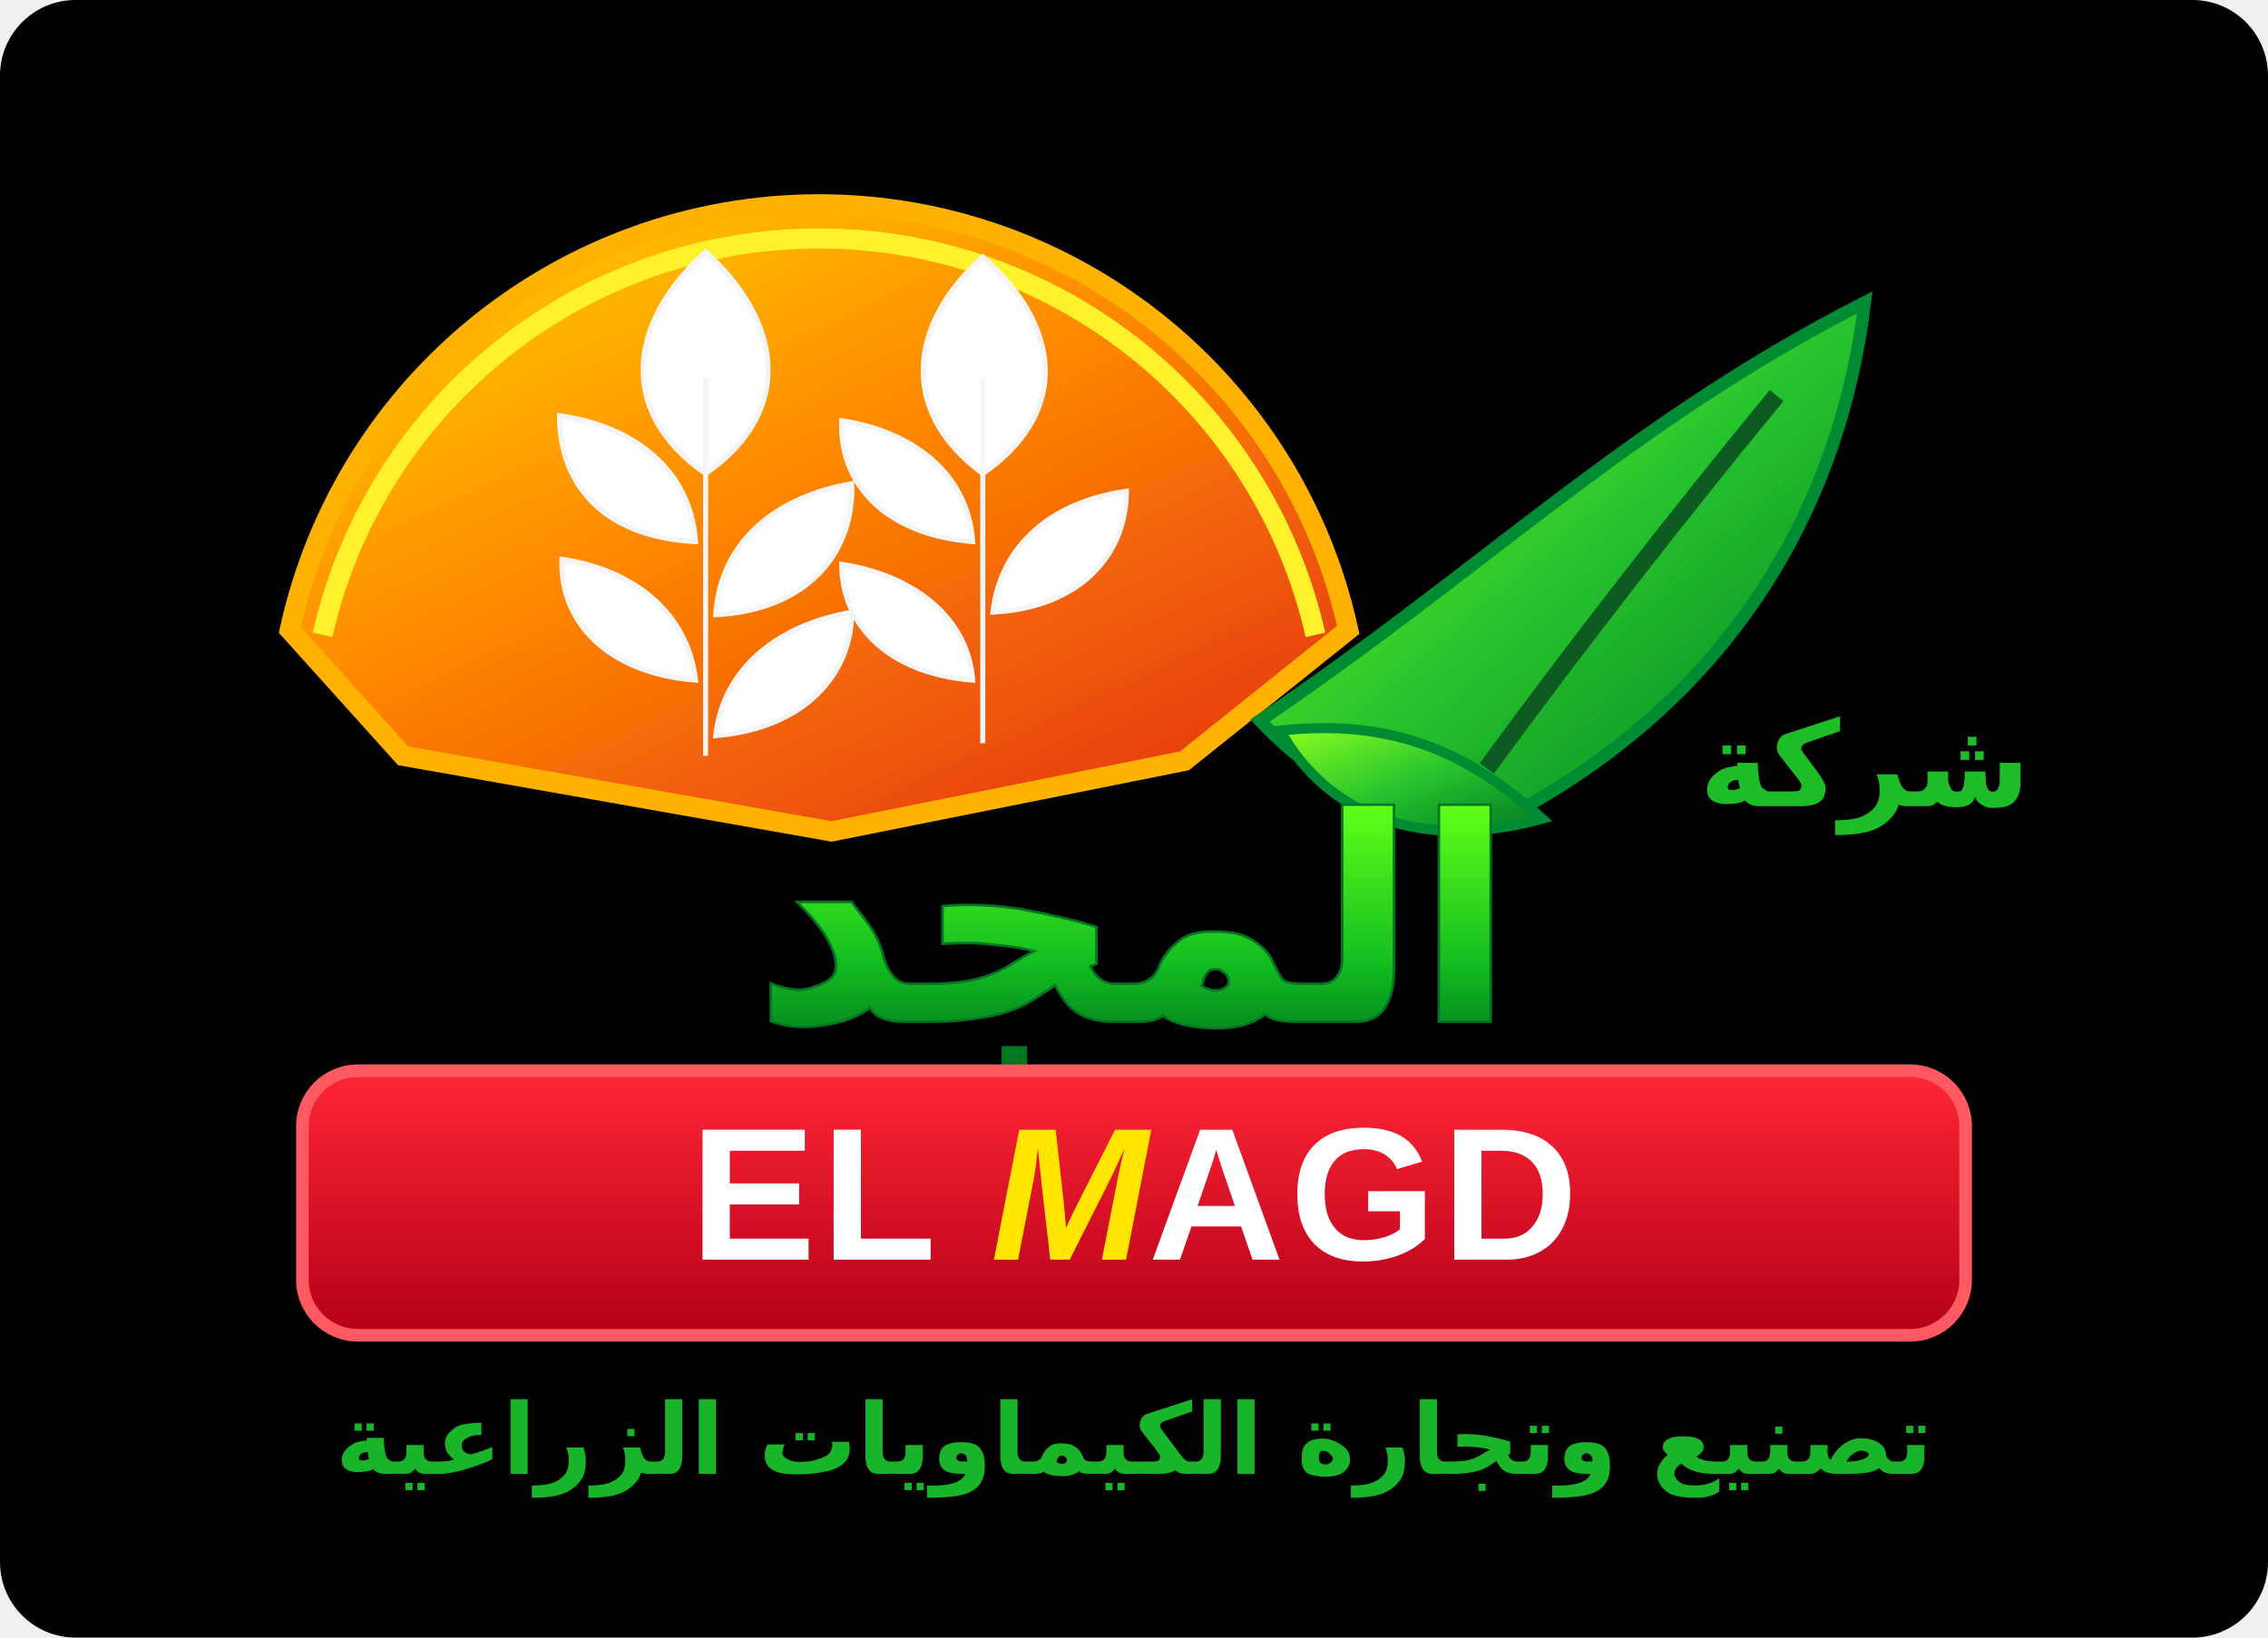
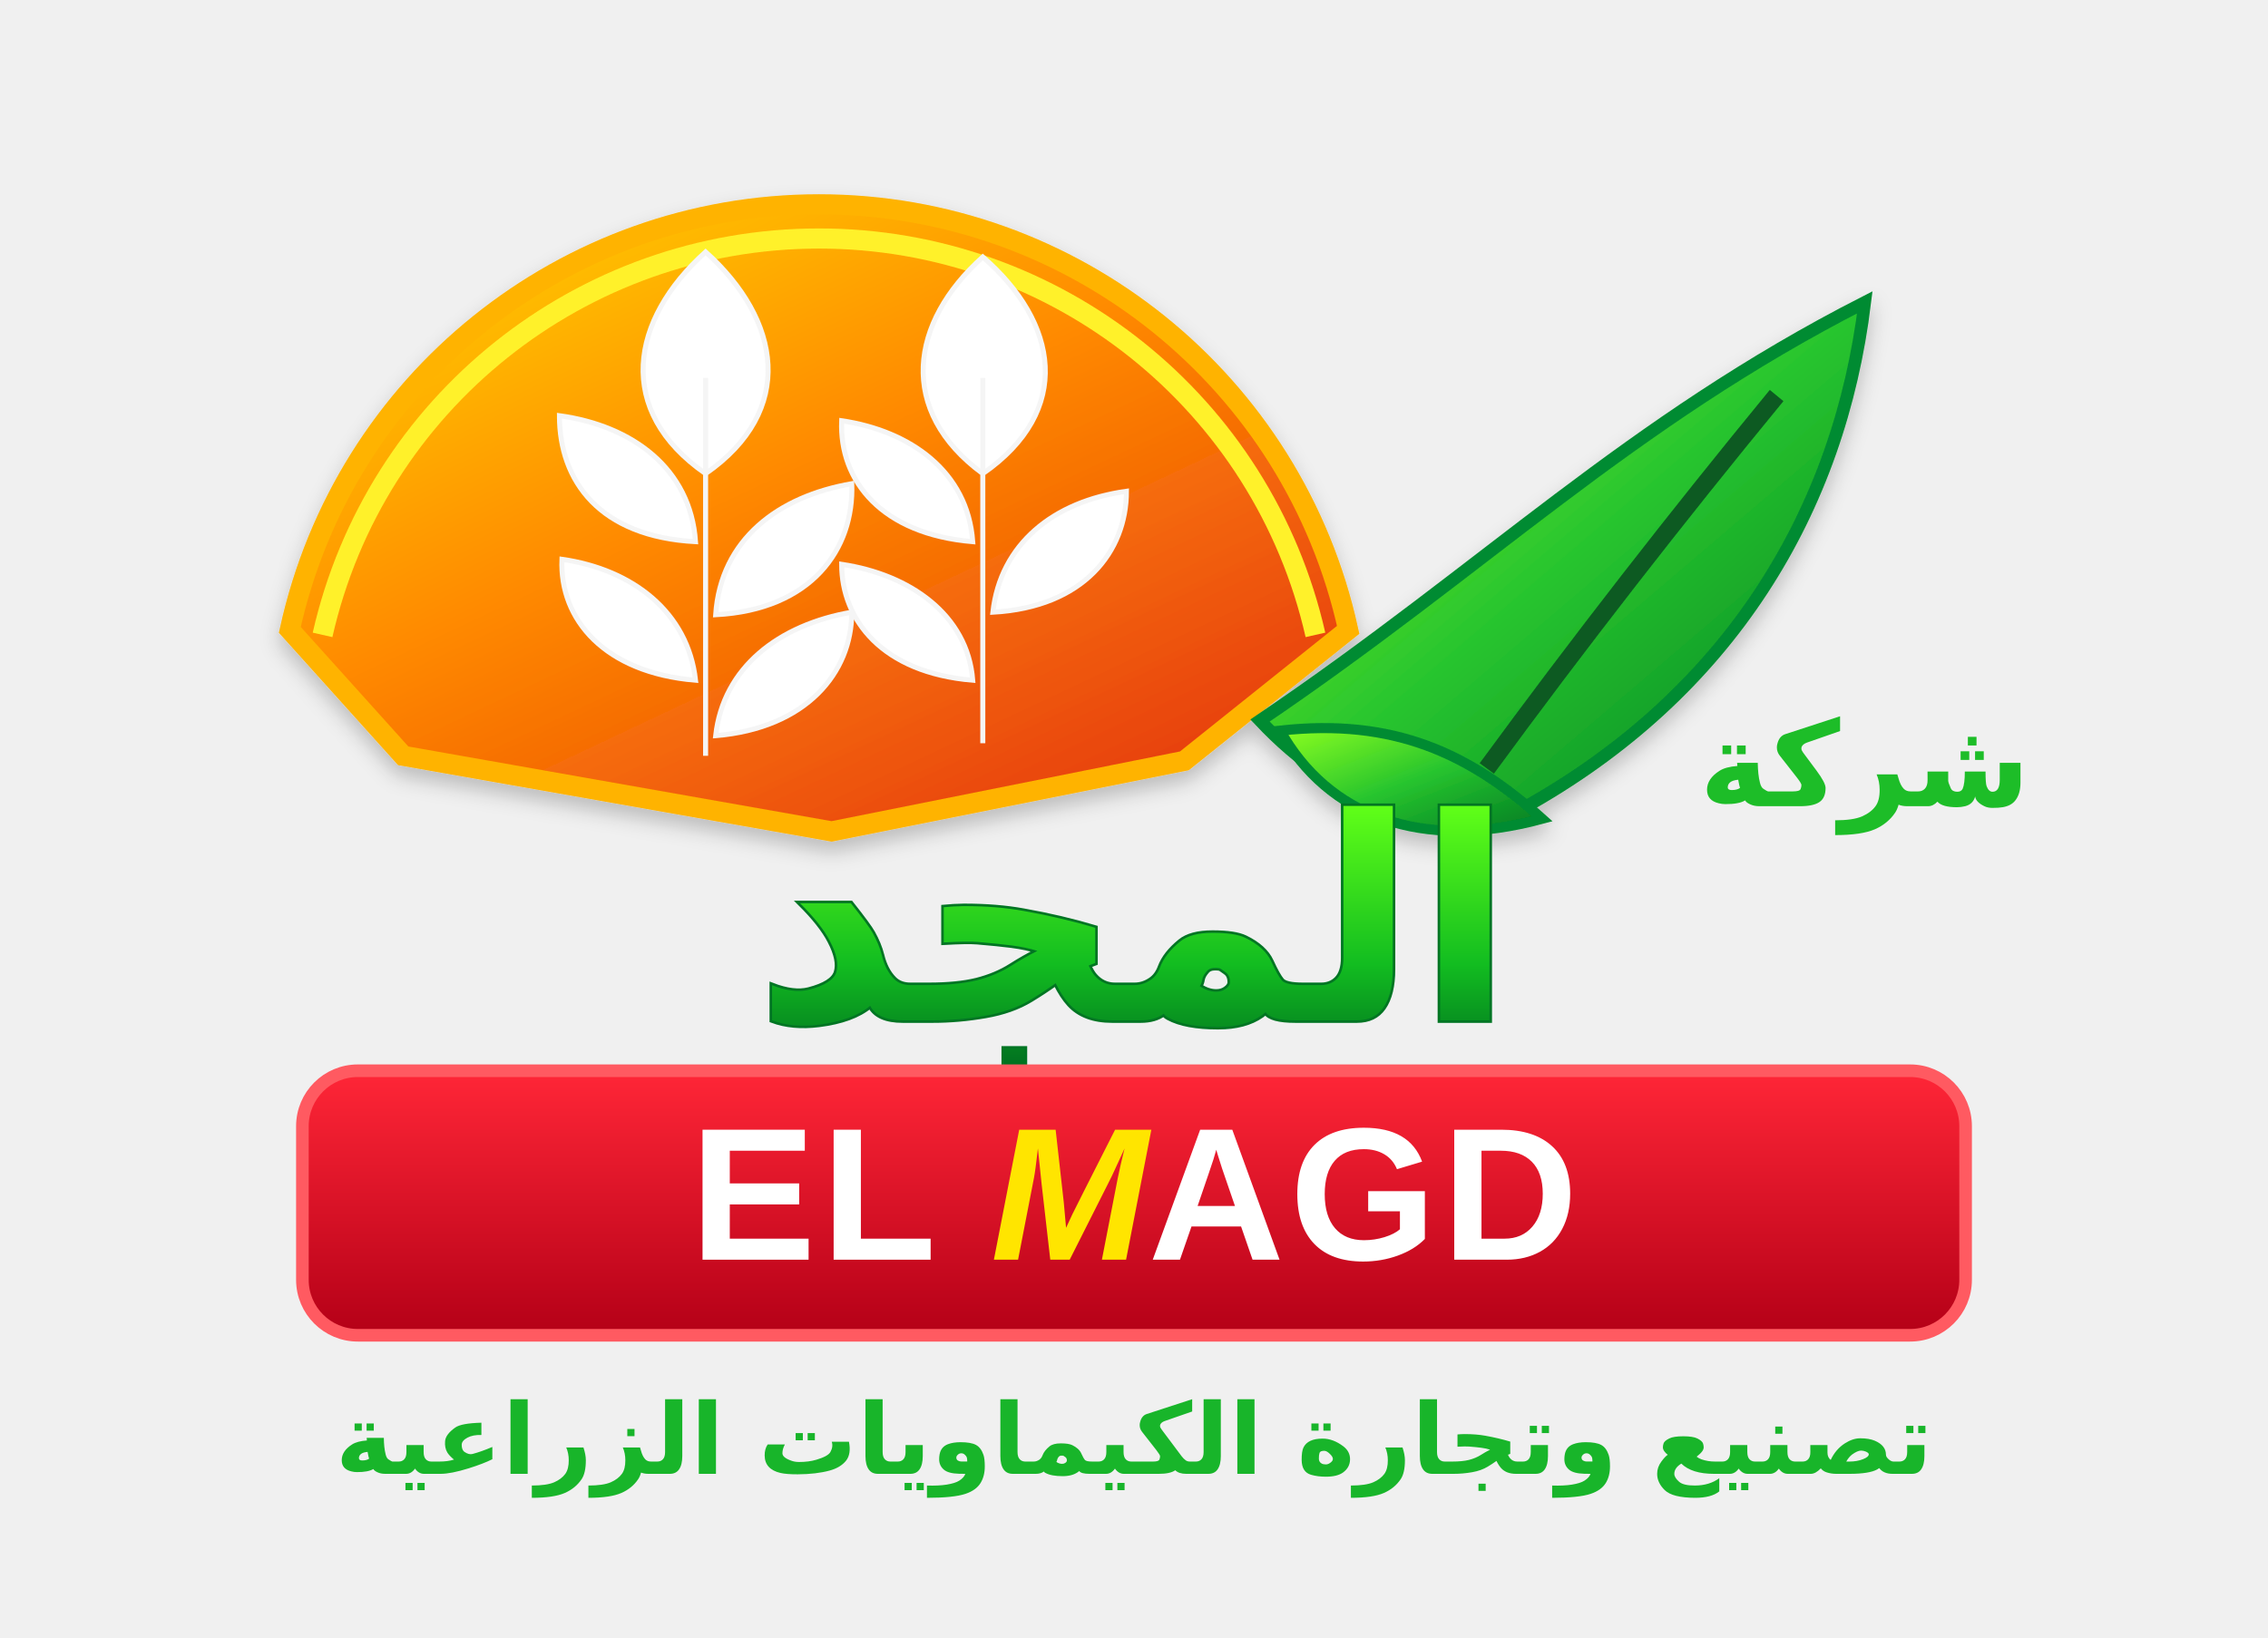
<svg xmlns="http://www.w3.org/2000/svg" viewBox="0 0 900 650" role="img" aria-labelledby="title desc">
  <defs>
    <linearGradient id="sun" x1="0" y1="0" x2="0.8" y2="1">
      <stop stop-color="#ffdc00" />
      <stop offset=".48" stop-color="#ff8a00" />
      <stop offset="1" stop-color="#e53912" />
    </linearGradient>
    <linearGradient id="leaf" x1="0" y1="0" x2="1" y2="1">
      <stop stop-color="#8cff20" />
      <stop offset=".5" stop-color="#28c52e" />
      <stop offset="1" stop-color="#007b24" />
    </linearGradient>
    <linearGradient id="greenText" x1="0" y1="0" x2="0" y2="1">
      <stop stop-color="#60ff18" />
      <stop offset=".6" stop-color="#12bd20" />
      <stop offset="1" stop-color="#006e20" />
    </linearGradient>
    <linearGradient id="red" x1="0" y1="0" x2="0" y2="1">
      <stop stop-color="#ff2637" />
      <stop offset="1" stop-color="#b40017" />
    </linearGradient>
    <filter id="shadow" x="-20%" y="-20%" width="140%" height="150%">
      <feDropShadow dx="0" dy="4" stdDeviation="4" flood-color="#000" flood-opacity=".22" />
    </filter>
  </defs>
-   <rect width="900" height="650" rx="30" fill="#000000" />
  <g filter="url(#shadow)">
    <path d="M115 250 A215 215 0 0 1 535 250 L470 302 L330 330 L160 300 Z" fill="url(#sun)" stroke="#ffb300" stroke-width="8" />
    <path d="M128 252 A202 202 0 0 1 522 252" fill="none" stroke="#fff12b" stroke-width="8" />
    <g fill="#fff" stroke="#f5f5f5" stroke-width="2">
      <path d="M280 300 L280 150 M280 188 C244 163 250 127 280 100 C310 127 316 163 280 188Z" />
      <path d="M276 215 C238 213 222 191 222 165 C251 169 274 186 276 215Z" />
      <path d="M284 244 C322 242 339 218 338 192 C309 197 286 214 284 244Z" />
      <path d="M276 270 C240 267 222 246 223 222 C251 226 273 243 276 270Z" />
      <path d="M284 292 C320 289 338 267 338 243 C309 248 287 265 284 292Z" />
      <path d="M390 295 L390 150 M390 188 C356 163 361 128 390 102 C420 128 426 163 390 188Z" />
      <path d="M386 215 C350 212 333 191 334 167 C361 171 384 187 386 215Z" />
      <path d="M394 243 C430 241 447 219 447 195 C418 199 397 216 394 243Z" />
      <path d="M386 270 C350 267 334 246 334 224 C361 228 384 244 386 270Z" />
    </g>
    <path d="M500 286 C590 225 646 168 740 120 C730 202 687 275 604 321 C570 333 531 319 500 286Z" fill="url(#leaf)" stroke="#008b31" stroke-width="5" />
    <path d="M590 305 Q645 230 705 157" stroke="#075a20" stroke-width="7" fill="none" />
    <path d="M508 290 C553 285 583 299 612 325 C564 338 527 324 508 290Z" fill="url(#leaf)" stroke="#008b31" stroke-width="4" />
  </g>
  <text x="740" y="320" text-anchor="middle" font-family="Cairo,Arial,sans-serif" font-size="47" font-weight="800" fill="#1dbd28" direction="rtl">شركة</text>
  <text x="450" y="405" text-anchor="middle" font-family="Cairo,Arial,sans-serif" font-size="112" font-weight="900" fill="url(#greenText)" stroke="#007523" stroke-width="2" paint-order="stroke" direction="rtl">المجد</text>
  <rect x="120" y="425" width="660" height="105" rx="22" fill="url(#red)" stroke="#ff5a61" stroke-width="5" />
  <text x="450" y="500" text-anchor="middle" font-family="Arial,sans-serif" font-size="75" font-weight="900" letter-spacing="2" fill="#fff">EL <tspan fill="#ffe500" font-style="italic">M</tspan>AGD</text>
  <text x="450" y="585" text-anchor="middle" font-family="Cairo,Arial,sans-serif" font-size="39" font-weight="800" fill="#18b52a" direction="rtl">تصنيع وتجارة الكيماويات الزراعية</text>
</svg>
